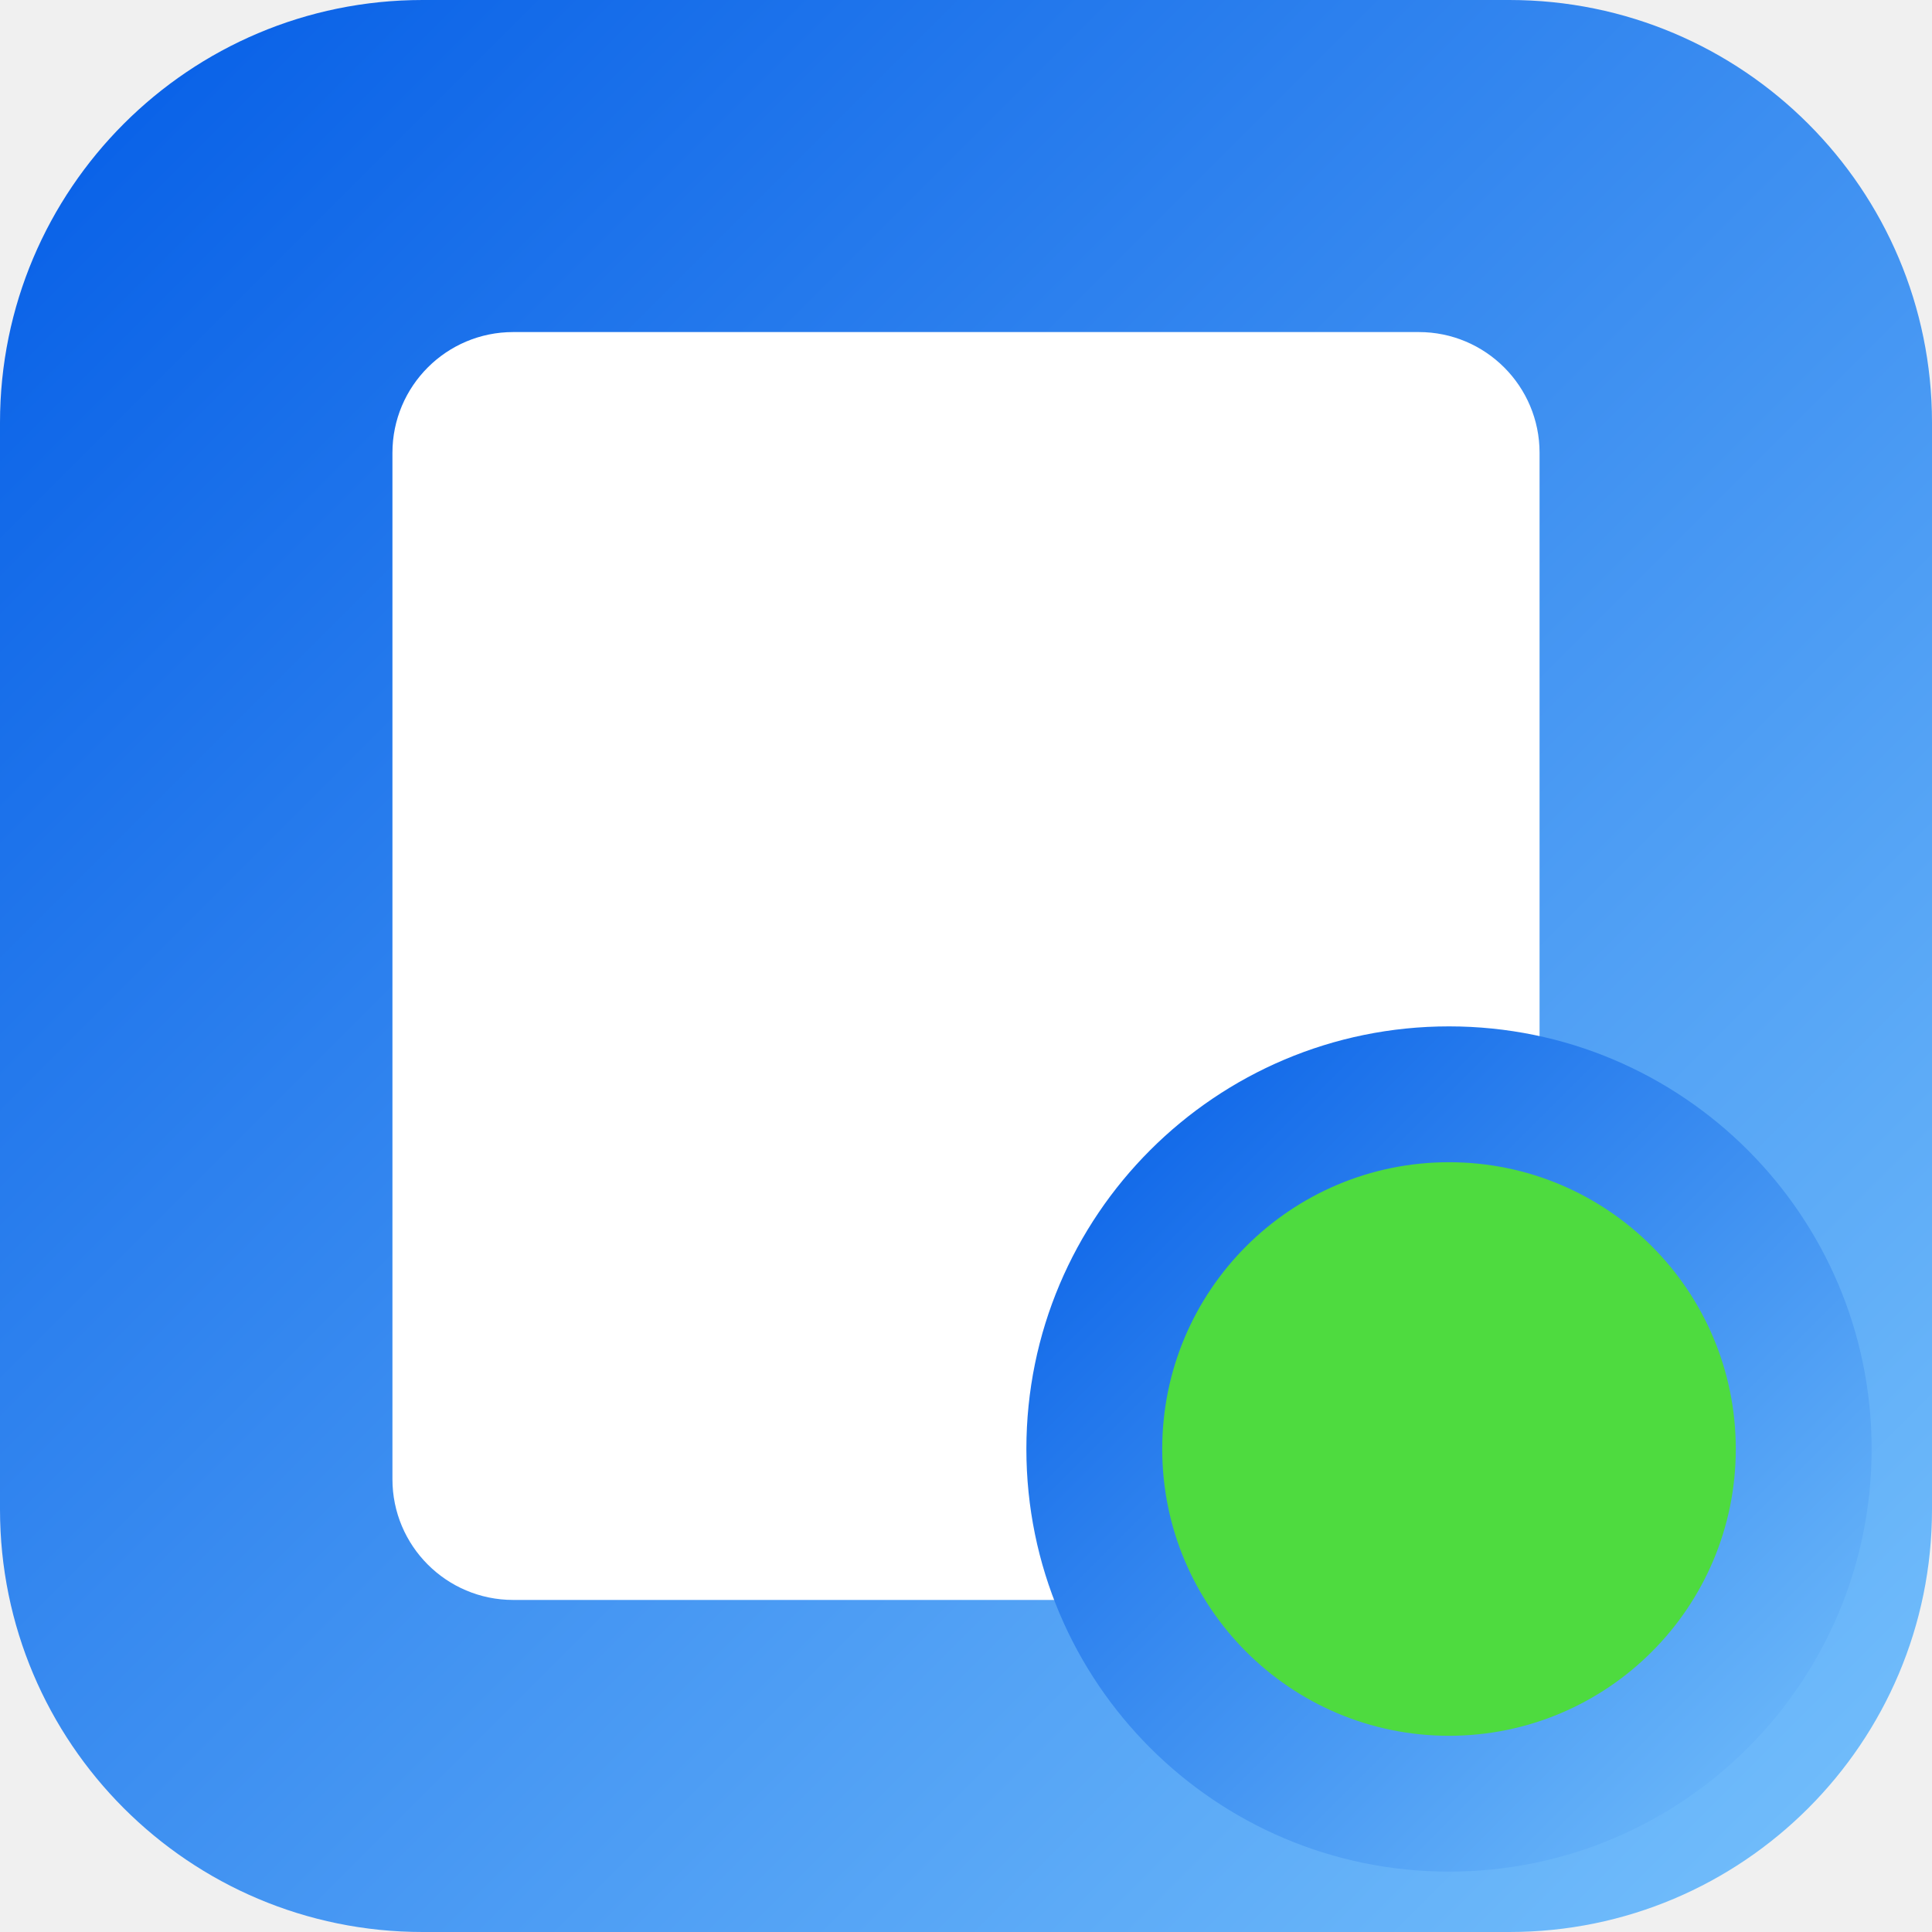
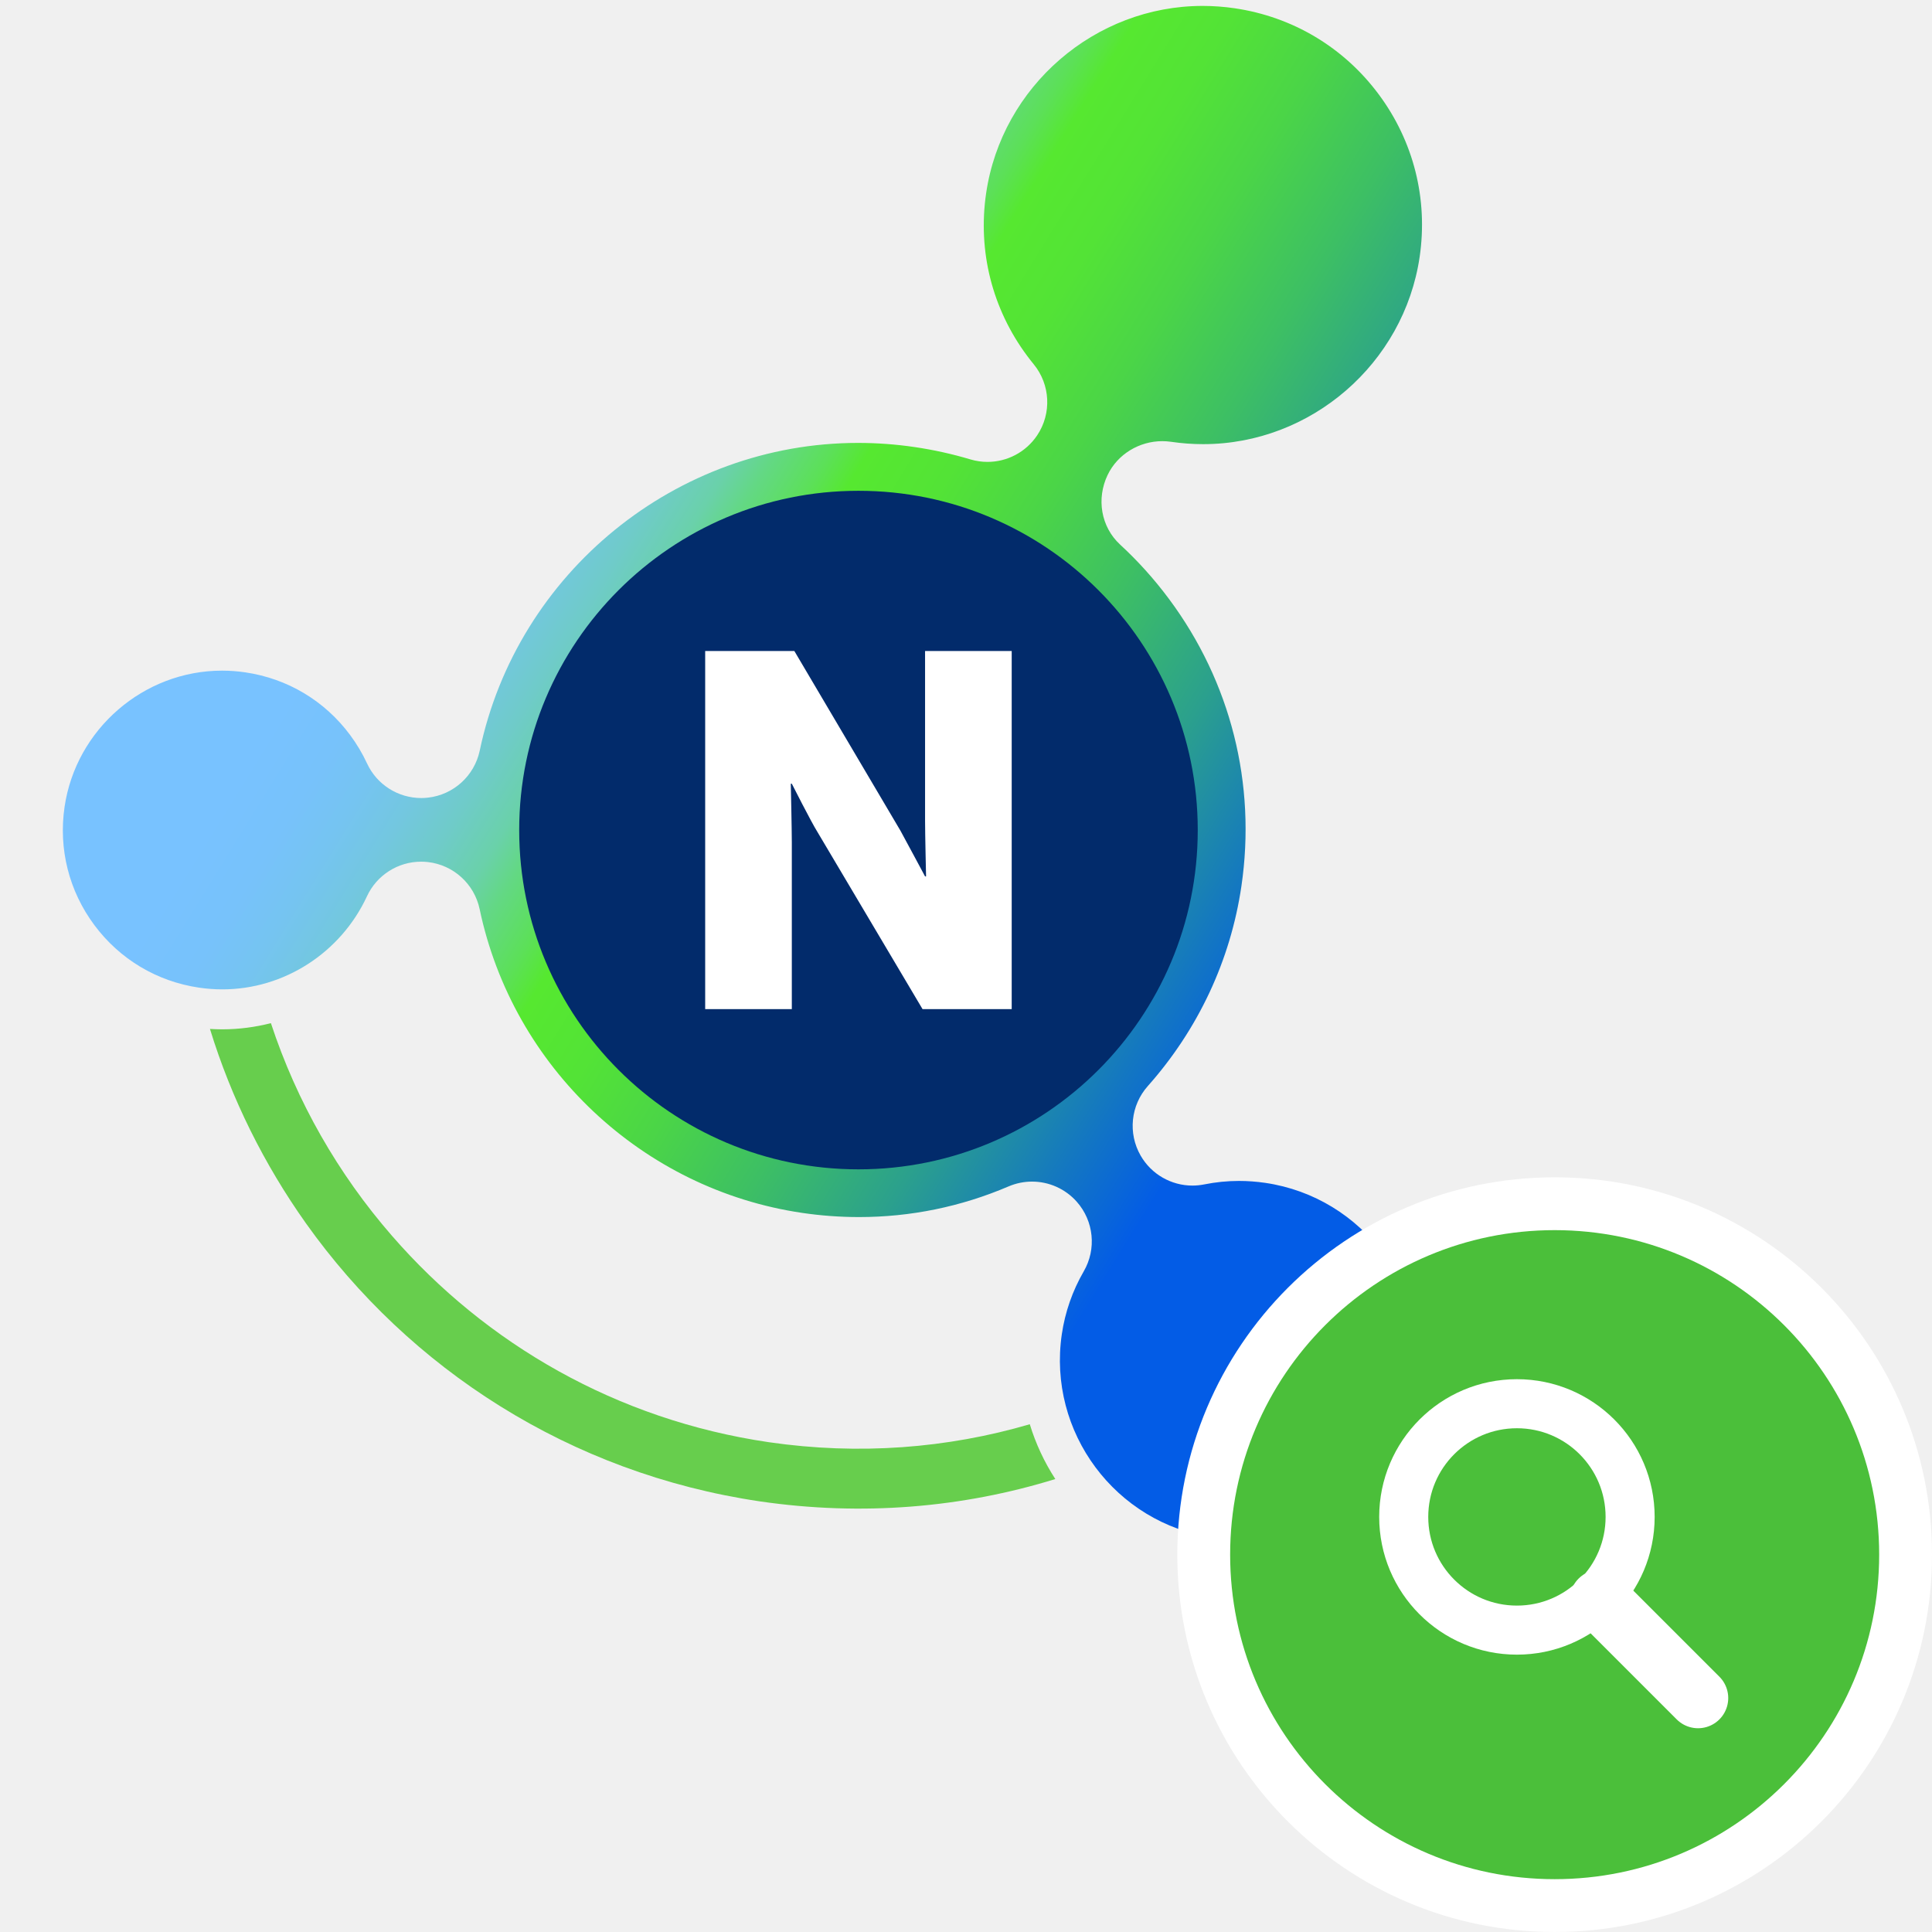
- <svg xmlns="http://www.w3.org/2000/svg" viewBox="0 0 64 64">
-   <defs>
-     <linearGradient id="fv" x1="0" y1="0" x2="1" y2="1">
-       <stop offset="0" stop-color="#035CE6" />
-       <stop offset="1" stop-color="#77C2FC" />
-     </linearGradient>
-   </defs>
-   <rect width="64" height="64" rx="14" fill="url(#fv)" />
-   <path fill="#fff" d="M13 15a4 4 0 0 1 4-4h30a4 4 0 0 1 4 4v34a4 4 0 0 1-4 4H17a4 4 0 0 1-4-4z" />
-   <circle cx="48" cy="48" r="14" fill="url(#fv)" />
-   <circle cx="48" cy="48" r="9.5" fill="#4EDB3F" />
+ <svg xmlns="http://www.w3.org/2000/svg" width="512" height="512" viewBox="0 0 512 512">
+   <g transform="translate(0,0) scale(0.80)">
+     <defs>
+       <style>.cls-1{fill:url(#linear-gradient);}.cls-2{fill:#fff;}.cls-3{fill:#67ce4d;}.cls-4{fill:#022b6b;}</style>
+       <linearGradient id="linear-gradient" x1="659.24" y1="1018.34" x2="175.55" y2="809.78" gradientTransform="translate(59.16 -738.14) rotate(8.36)" gradientUnits="userSpaceOnUse">
+         <stop offset=".26" stop-color="#035ce6" />
+         <stop offset=".32" stop-color="#1478c0" />
+         <stop offset=".4" stop-color="#2ba08d" />
+         <stop offset=".48" stop-color="#3dbf64" />
+         <stop offset=".55" stop-color="#4bd547" />
+         <stop offset=".61" stop-color="#53e336" />
+         <stop offset=".66" stop-color="#56e830" />
+         <stop offset=".68" stop-color="#5ce058" />
+         <stop offset=".71" stop-color="#63d884" />
+         <stop offset=".73" stop-color="#6ad1aa" />
+         <stop offset=".76" stop-color="#6fcbc9" />
+         <stop offset=".79" stop-color="#73c7e0" />
+         <stop offset=".82" stop-color="#75c4f1" />
+         <stop offset=".85" stop-color="#77c2fb" />
+         <stop offset=".89" stop-color="#78c2ff" />
+       </linearGradient>
+     </defs>
+     <path class="cls-3" d="M349.56,489.96c-30.75,9.5-63.94,12.34-97.85,7.39-62.94-9.3-116.12-43.94-150.36-92.11-13.86-19.53-24.68-41.24-31.8-64.39,1.32.07,2.64.13,4.03.13,5.54,0,11.02-.73,16.16-2.05,8.58,26.06,22.3,50.01,40.12,70.46,31.08,35.76,74.42,60.96,124.77,68.35,29.89,4.35,59.18,2.05,86.5-5.94,1.98,6.47,4.82,12.54,8.45,18.14Z" />
+     <path class="cls-1" d="M410.56,510c-2.89,0-5.82-.22-8.71-.64-32.38-4.76-54.87-34.98-50.11-67.38,1.08-7.36,3.53-14.37,7.27-20.84,4.27-7.37,3.34-16.66-2.31-23.04-3.84-4.34-9.27-6.68-14.83-6.68-2.62,0-5.25.52-7.76,1.59-15.8,6.75-32.48,10.16-49.56,10.16-6.27,0-12.6-.47-18.8-1.38-52.9-7.77-95.85-48.21-106.86-100.62-1.76-8.35-8.66-14.63-17.13-15.6-.75-.09-1.5-.13-2.25-.13-7.64,0-14.68,4.42-17.95,11.47-8.69,18.73-27.48,30.83-47.89,30.83-2.57,0-5.18-.19-7.74-.57-13.95-2.05-26.26-9.41-34.67-20.72-8.42-11.31-11.92-25.22-9.87-39.18,3.78-25.72,26.2-45.11,52.15-45.11,2.57,0,5.18.19,7.74.57,13.95,2.05,26.26,9.4,34.67,20.71,2.21,2.97,4.1,6.15,5.63,9.44,3.26,7.06,10.32,11.48,17.96,11.48.74,0,1.49-.04,2.24-.13,8.48-.96,15.38-7.25,17.14-15.59,12.43-59.05,65.13-101.92,125.31-101.92,6.24,0,12.56.46,18.79,1.38,6.25.92,12.45,2.29,18.43,4.08,1.87.56,3.79.83,5.67.83,6.49,0,12.73-3.21,16.47-8.82,4.83-7.24,4.36-16.78-1.15-23.51-.75-.92-1.48-1.85-2.19-2.81-11.58-15.56-16.4-34.69-13.58-53.87,5.19-35.37,36.02-62.04,71.71-62.04,3.54,0,7.12.26,10.63.78,19.18,2.82,36.12,12.93,47.69,28.49,11.57,15.55,16.39,34.68,13.58,53.86-5.2,35.37-36.02,62.04-71.71,62.04-3.54,0-7.12-.26-10.63-.78-.97-.14-1.95-.21-2.92-.21-7.58,0-14.81,4.28-18.12,11.23-3.74,7.84-2.22,17.15,4.16,23.04,5.89,5.42,11.34,11.48,16.2,18.02,20.44,27.47,28.95,61.26,23.97,95.14-3.61,24.56-14.34,47.46-31.02,66.22-5.66,6.37-6.61,15.63-2.36,23.02,3.58,6.22,10.17,9.93,17.15,9.93,1.3,0,2.62-.13,3.92-.39,3.78-.76,7.65-1.15,11.51-1.15,2.89,0,5.82.22,8.71.64,32.38,4.76,54.87,34.99,50.11,67.38-4.25,28.94-29.48,50.76-58.68,50.76Z" />
+     <circle class="cls-4" cx="284.38" cy="274.97" r="112.39" />
+     <path class="cls-2" d="M233.61,215.66h29.53l35.17,59.56c1.82,3.32,8.13,15.1,8.13,15.1h.33s-.33-14.27-.33-18.42v-56.25h28.7v118.63h-29.54l-34.84-58.73c-1.99-3.15-8.46-15.93-8.46-15.93h-.34s.34,15.26.34,19.41v55.25h-28.7v-118.63Z" />
+   </g>
+   <g transform="translate(412,412)">
+     <circle r="100" fill="#fff" />
+     <circle r="86" fill="#4bbf3a" />
+     <circle cx="-10" cy="-10" r="30" fill="none" stroke="#fff" stroke-width="13" />
+     <path d="M12,12 L38,38" stroke="#fff" stroke-width="16" stroke-linecap="round" />
+   </g>
</svg>
